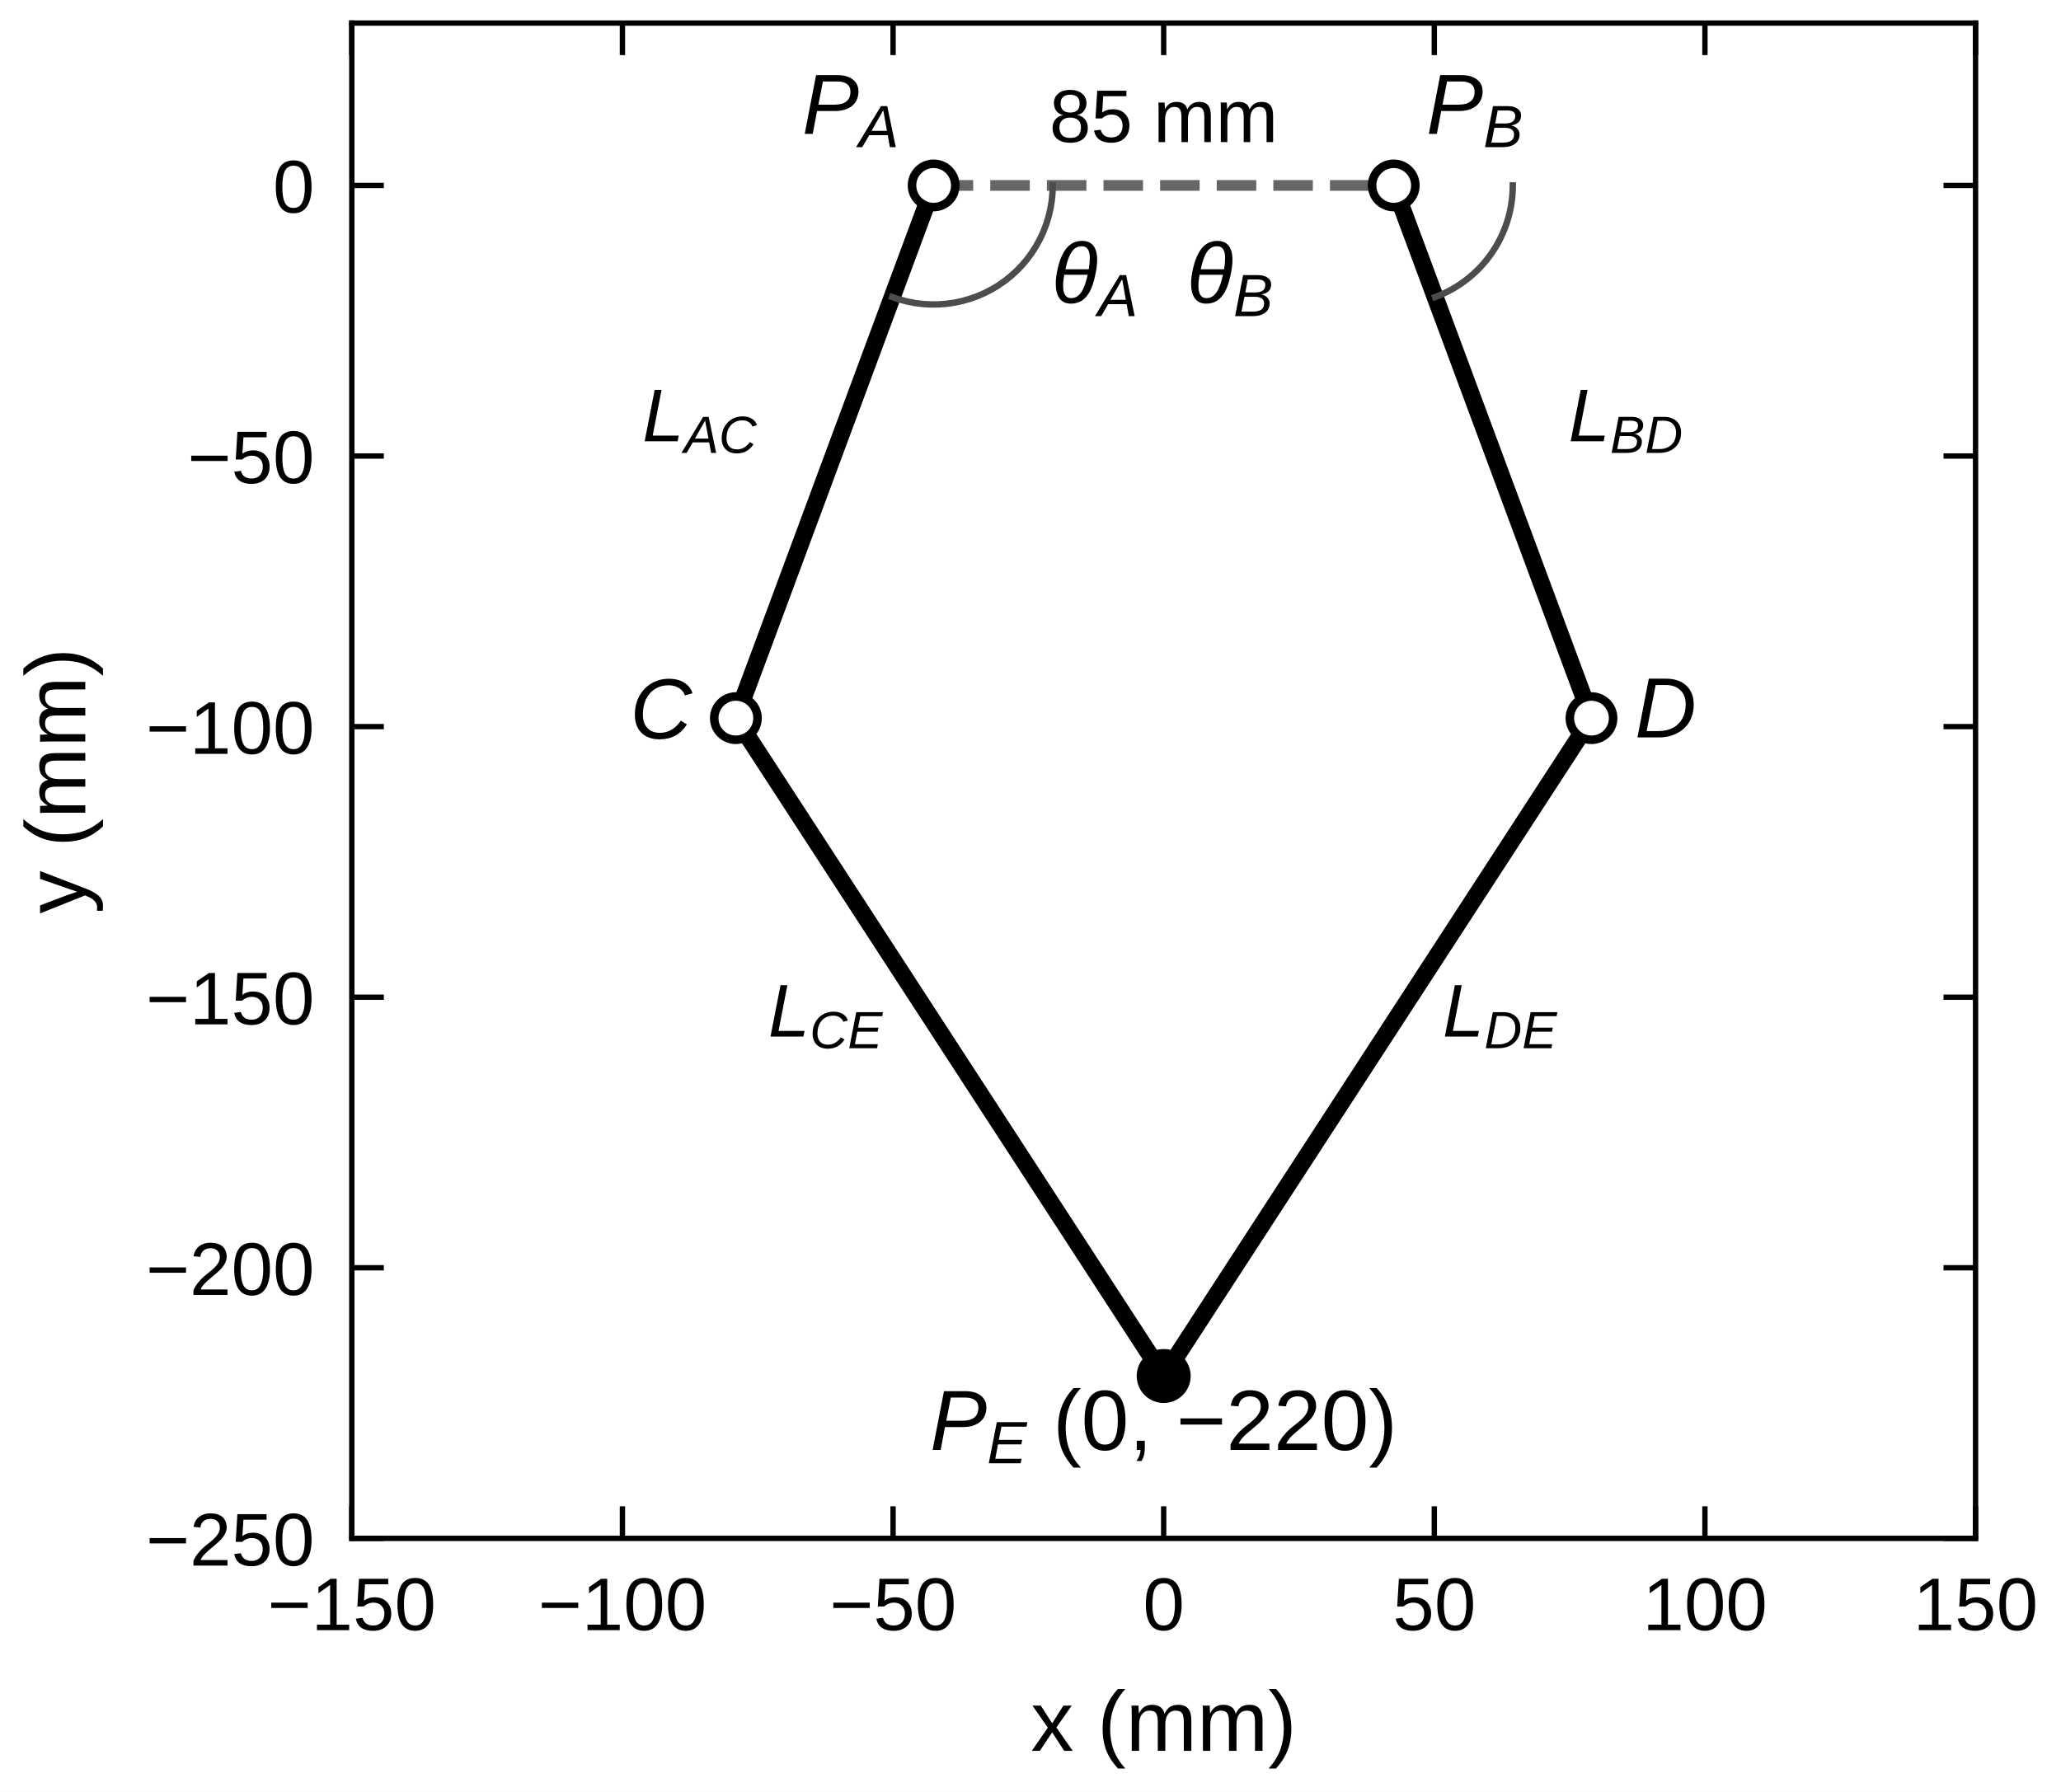
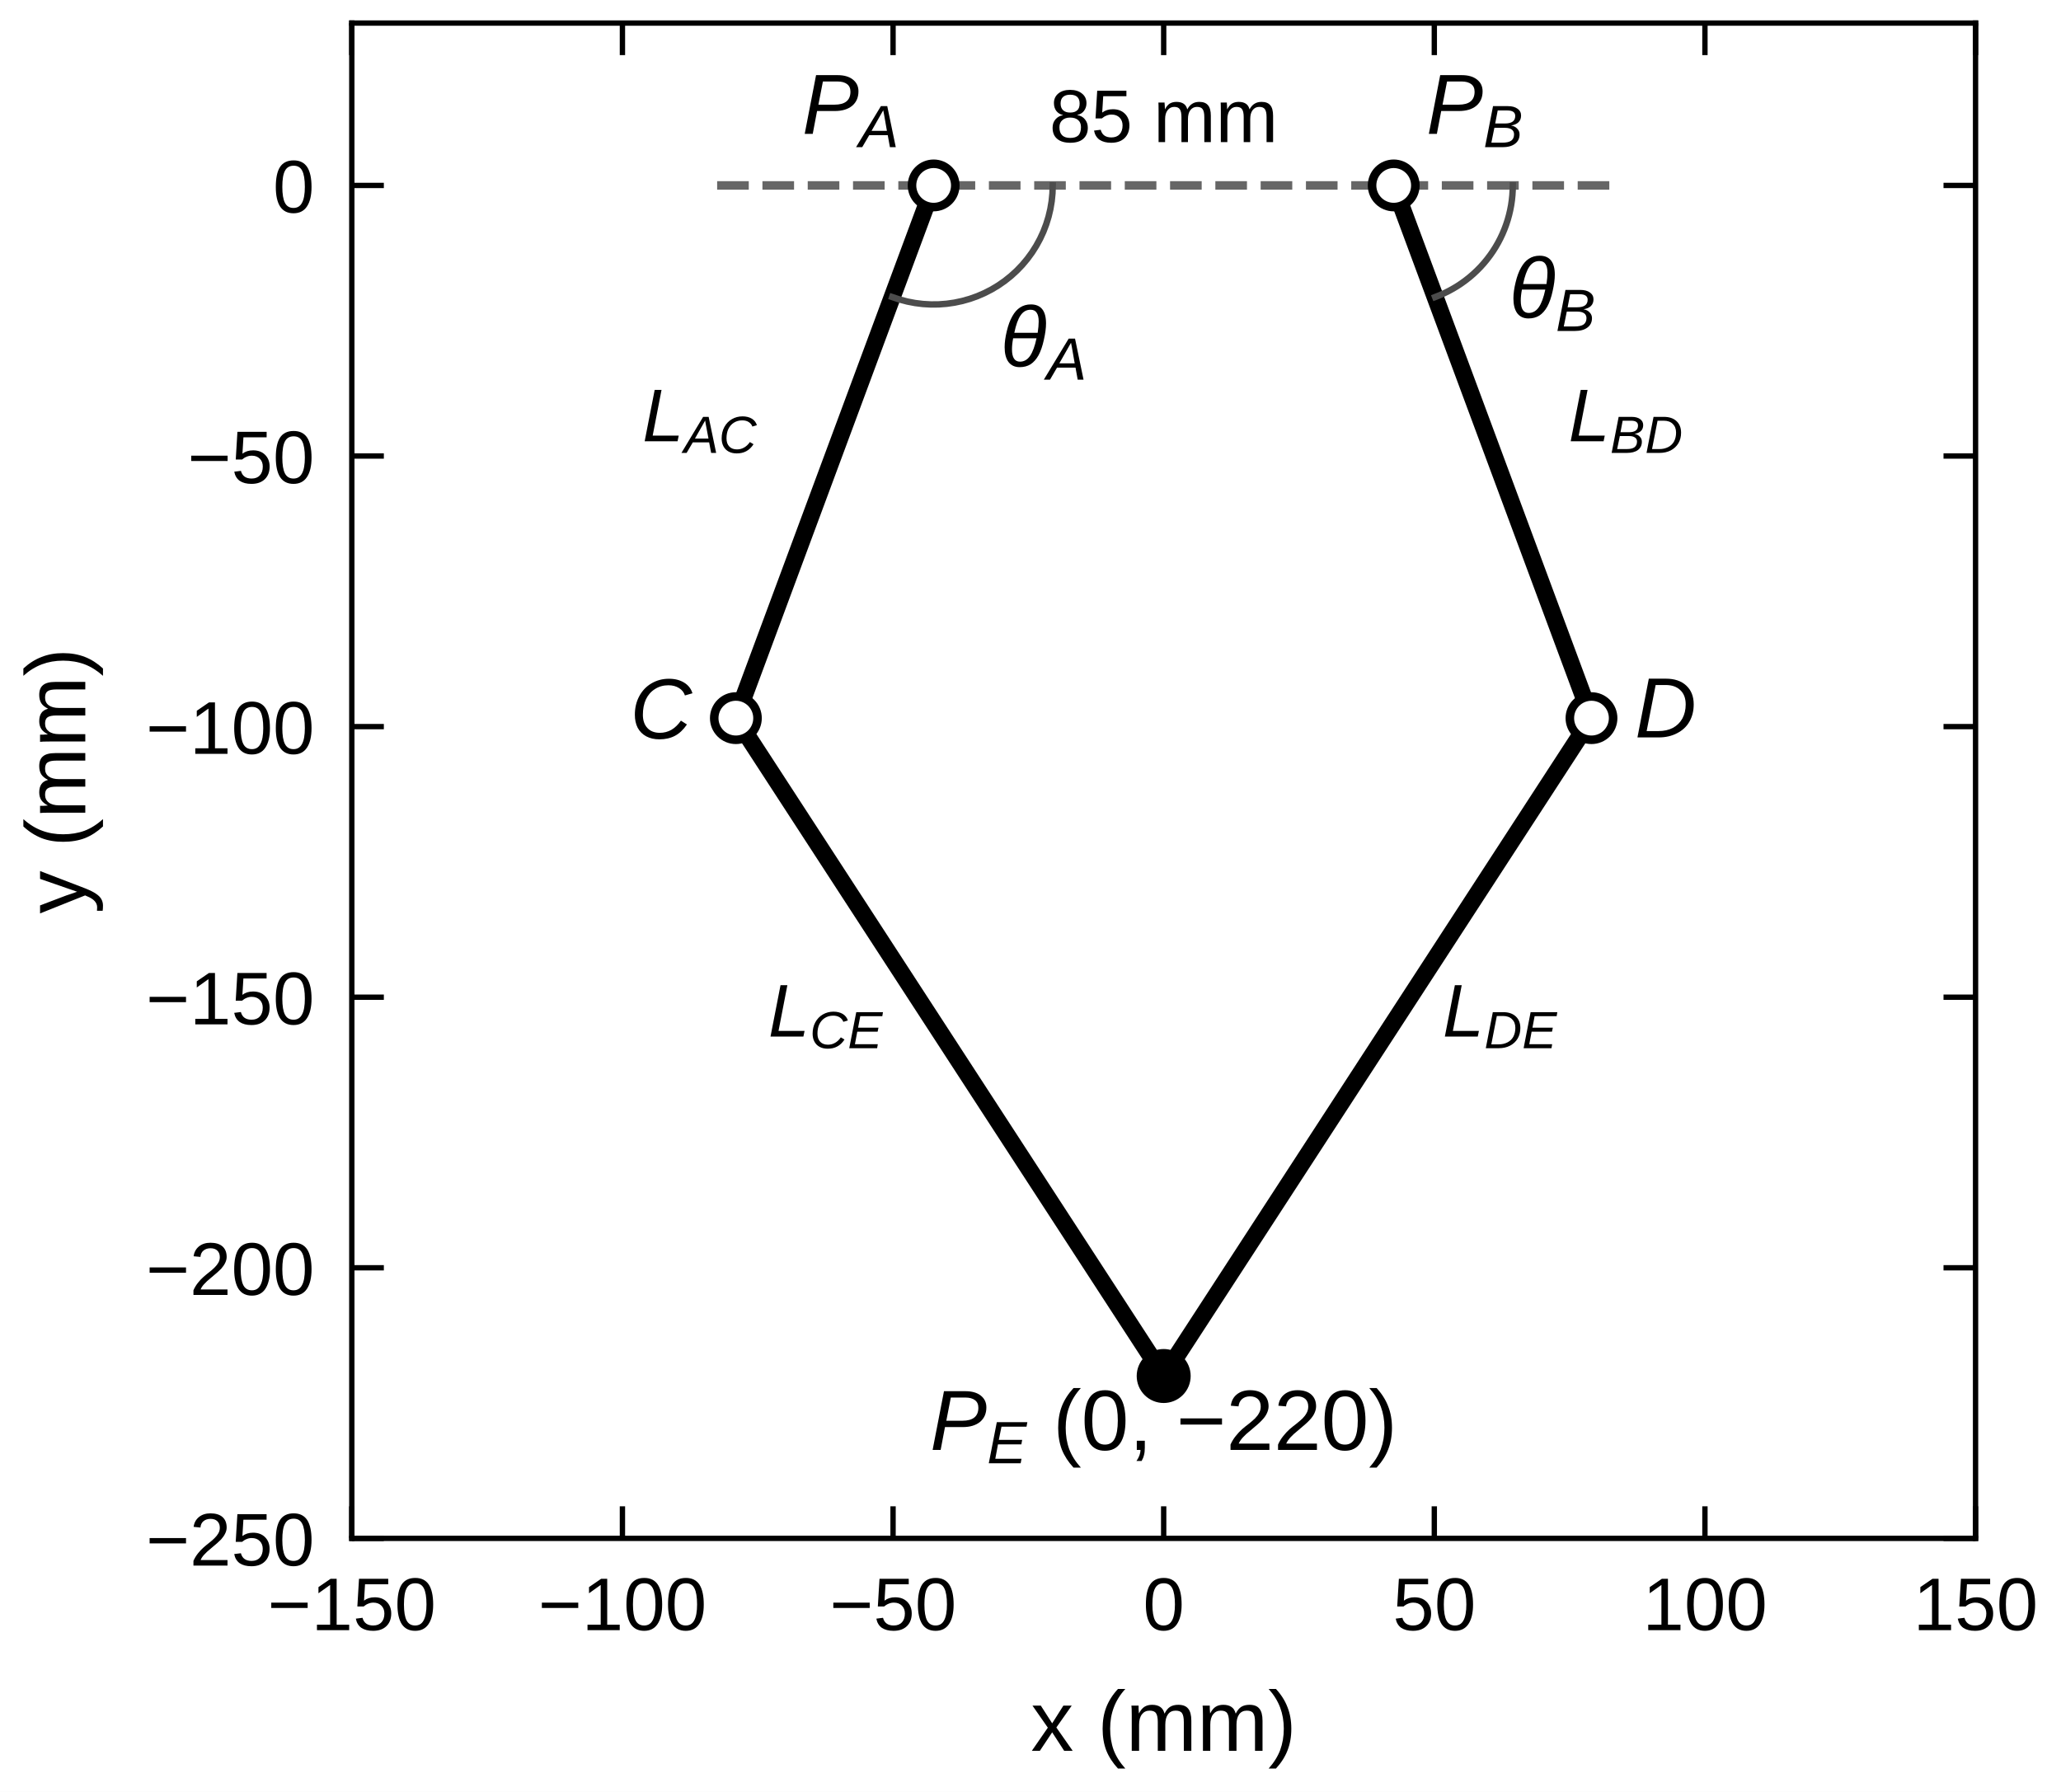
<svg xmlns="http://www.w3.org/2000/svg" xmlns:xlink="http://www.w3.org/1999/xlink" width="192.941pt" height="167.771pt" viewBox="0 0 192.941 167.771" version="1.1">
  <defs>
    <style type="text/css">*{stroke-linejoin: round; stroke-linecap: butt}</style>
  </defs>
  <g id="figure_1">
    <g id="patch_1">
      <path d="M 0 167.771  L 192.941 167.771  L 192.941 0  L 0 0  z " style="fill: #ffffff" />
    </g>
    <g id="axes_1">
      <g id="patch_2">
        <path d="M 32.934 144.034  L 184.942 144.034  L 184.942 2.16  L 32.934 2.16  z " style="fill: #ffffff" />
      </g>
      <g id="matplotlib.axis_1">
        <g id="xtick_1">
          <g id="line2d_1">
            <defs>
-               <path id="m8ef60ffc2b" d="M 0 0  L 0 -3  " style="stroke: #000000; stroke-width: 0.5" />
+               <path id="m6ca9eedef0" d="M 0 0  L 0 -3  " style="stroke: #000000; stroke-width: 0.5" />
            </defs>
            <g>
-               <use xlink:href="#m8ef60ffc2b" x="32.934" y="144.034" style="stroke: #000000; stroke-width: 0.5" />
+               <use xlink:href="#m6ca9eedef0" x="32.934" y="144.034" style="stroke: #000000; stroke-width: 0.5" />
            </g>
          </g>
          <g id="line2d_2">
            <defs>
-               <path id="m052a583df2" d="M 0 0  L 0 3  " style="stroke: #000000; stroke-width: 0.5" />
+               <path id="m873c1513dd" d="M 0 0  L 0 3  " style="stroke: #000000; stroke-width: 0.5" />
            </defs>
            <g>
-               <use xlink:href="#m052a583df2" x="32.934" y="2.16" style="stroke: #000000; stroke-width: 0.5" />
+               <use xlink:href="#m873c1513dd" x="32.934" y="2.16" style="stroke: #000000; stroke-width: 0.5" />
            </g>
          </g>
          <g id="text_1">
            <text style="font-size: 7px; font-family: 'Arial'; text-anchor: middle" x="32.934" y="152.63" transform="rotate(-0 32.93438 152.6302)">−150</text>
          </g>
        </g>
        <g id="xtick_2">
          <g id="line2d_3">
            <g>
-               <use xlink:href="#m8ef60ffc2b" x="58.269" y="144.034" style="stroke: #000000; stroke-width: 0.5" />
+               <use xlink:href="#m6ca9eedef0" x="58.269" y="144.034" style="stroke: #000000; stroke-width: 0.5" />
            </g>
          </g>
          <g id="line2d_4">
            <g>
-               <use xlink:href="#m052a583df2" x="58.269" y="2.16" style="stroke: #000000; stroke-width: 0.5" />
+               <use xlink:href="#m873c1513dd" x="58.269" y="2.16" style="stroke: #000000; stroke-width: 0.5" />
            </g>
          </g>
          <g id="text_2">
            <text style="font-size: 7px; font-family: 'Arial'; text-anchor: middle" x="58.269" y="152.63" transform="rotate(-0 58.26902 152.6302)">−100</text>
          </g>
        </g>
        <g id="xtick_3">
          <g id="line2d_5">
            <g>
-               <use xlink:href="#m8ef60ffc2b" x="83.604" y="144.034" style="stroke: #000000; stroke-width: 0.5" />
+               <use xlink:href="#m6ca9eedef0" x="83.604" y="144.034" style="stroke: #000000; stroke-width: 0.5" />
            </g>
          </g>
          <g id="line2d_6">
            <g>
-               <use xlink:href="#m052a583df2" x="83.604" y="2.16" style="stroke: #000000; stroke-width: 0.5" />
+               <use xlink:href="#m873c1513dd" x="83.604" y="2.16" style="stroke: #000000; stroke-width: 0.5" />
            </g>
          </g>
          <g id="text_3">
            <text style="font-size: 7px; font-family: 'Arial'; text-anchor: middle" x="83.604" y="152.63" transform="rotate(-0 83.60367 152.6302)">−50</text>
          </g>
        </g>
        <g id="xtick_4">
          <g id="line2d_7">
            <g>
-               <use xlink:href="#m8ef60ffc2b" x="108.938" y="144.034" style="stroke: #000000; stroke-width: 0.5" />
+               <use xlink:href="#m6ca9eedef0" x="108.938" y="144.034" style="stroke: #000000; stroke-width: 0.5" />
            </g>
          </g>
          <g id="line2d_8">
            <g>
-               <use xlink:href="#m052a583df2" x="108.938" y="2.16" style="stroke: #000000; stroke-width: 0.5" />
+               <use xlink:href="#m873c1513dd" x="108.938" y="2.16" style="stroke: #000000; stroke-width: 0.5" />
            </g>
          </g>
          <g id="text_4">
            <text style="font-size: 7px; font-family: 'Arial'; text-anchor: middle" x="108.938" y="152.63" transform="rotate(-0 108.9383 152.6302)">0</text>
          </g>
        </g>
        <g id="xtick_5">
          <g id="line2d_9">
            <g>
-               <use xlink:href="#m8ef60ffc2b" x="134.273" y="144.034" style="stroke: #000000; stroke-width: 0.5" />
+               <use xlink:href="#m6ca9eedef0" x="134.273" y="144.034" style="stroke: #000000; stroke-width: 0.5" />
            </g>
          </g>
          <g id="line2d_10">
            <g>
-               <use xlink:href="#m052a583df2" x="134.273" y="2.16" style="stroke: #000000; stroke-width: 0.5" />
+               <use xlink:href="#m873c1513dd" x="134.273" y="2.16" style="stroke: #000000; stroke-width: 0.5" />
            </g>
          </g>
          <g id="text_5">
            <text style="font-size: 7px; font-family: 'Arial'; text-anchor: middle" x="134.273" y="152.63" transform="rotate(-0 134.273 152.6302)">50</text>
          </g>
        </g>
        <g id="xtick_6">
          <g id="line2d_11">
            <g>
-               <use xlink:href="#m8ef60ffc2b" x="159.608" y="144.034" style="stroke: #000000; stroke-width: 0.5" />
+               <use xlink:href="#m6ca9eedef0" x="159.608" y="144.034" style="stroke: #000000; stroke-width: 0.5" />
            </g>
          </g>
          <g id="line2d_12">
            <g>
-               <use xlink:href="#m052a583df2" x="159.608" y="2.16" style="stroke: #000000; stroke-width: 0.5" />
+               <use xlink:href="#m873c1513dd" x="159.608" y="2.16" style="stroke: #000000; stroke-width: 0.5" />
            </g>
          </g>
          <g id="text_6">
            <text style="font-size: 7px; font-family: 'Arial'; text-anchor: middle" x="159.608" y="152.63" transform="rotate(-0 159.6076 152.6302)">100</text>
          </g>
        </g>
        <g id="xtick_7">
          <g id="line2d_13">
            <g>
-               <use xlink:href="#m8ef60ffc2b" x="184.942" y="144.034" style="stroke: #000000; stroke-width: 0.5" />
+               <use xlink:href="#m6ca9eedef0" x="184.942" y="144.034" style="stroke: #000000; stroke-width: 0.5" />
            </g>
          </g>
          <g id="line2d_14">
            <g>
-               <use xlink:href="#m052a583df2" x="184.942" y="2.16" style="stroke: #000000; stroke-width: 0.5" />
+               <use xlink:href="#m873c1513dd" x="184.942" y="2.16" style="stroke: #000000; stroke-width: 0.5" />
            </g>
          </g>
          <g id="text_7">
            <text style="font-size: 7px; font-family: 'Arial'; text-anchor: middle" x="184.942" y="152.63" transform="rotate(-0 184.9422 152.6302)">150</text>
          </g>
        </g>
        <g id="text_8">
          <text style="font-size: 8px; font-family: 'Arial'; text-anchor: middle" x="108.938" y="163.928" transform="rotate(-0 108.9383 163.9276)">x (mm)</text>
        </g>
      </g>
      <g id="matplotlib.axis_2">
        <g id="ytick_1">
          <g id="line2d_15">
            <defs>
-               <path id="m449af2ac04" d="M 0 0  L 3 0  " style="stroke: #000000; stroke-width: 0.5" />
+               <path id="m63e2f04ecd" d="M 0 0  L 3 0  " style="stroke: #000000; stroke-width: 0.5" />
            </defs>
            <g>
-               <use xlink:href="#m449af2ac04" x="32.934" y="144.034" style="stroke: #000000; stroke-width: 0.5" />
+               <use xlink:href="#m63e2f04ecd" x="32.934" y="144.034" style="stroke: #000000; stroke-width: 0.5" />
            </g>
          </g>
          <g id="line2d_16">
            <defs>
-               <path id="m488ba0307d" d="M 0 0  L -3 0  " style="stroke: #000000; stroke-width: 0.5" />
+               <path id="m9c30bec69a" d="M 0 0  L -3 0  " style="stroke: #000000; stroke-width: 0.5" />
            </defs>
            <g>
-               <use xlink:href="#m488ba0307d" x="184.942" y="144.034" style="stroke: #000000; stroke-width: 0.5" />
+               <use xlink:href="#m9c30bec69a" x="184.942" y="144.034" style="stroke: #000000; stroke-width: 0.5" />
            </g>
          </g>
          <g id="text_9">
            <text style="font-size: 7px; font-family: 'Arial'; text-anchor: end" x="29.434" y="146.582" transform="rotate(-0 29.43437 146.5821)">−250</text>
          </g>
        </g>
        <g id="ytick_2">
          <g id="line2d_17">
            <g>
-               <use xlink:href="#m449af2ac04" x="32.934" y="118.699" style="stroke: #000000; stroke-width: 0.5" />
+               <use xlink:href="#m63e2f04ecd" x="32.934" y="118.699" style="stroke: #000000; stroke-width: 0.5" />
            </g>
          </g>
          <g id="line2d_18">
            <g>
-               <use xlink:href="#m488ba0307d" x="184.942" y="118.699" style="stroke: #000000; stroke-width: 0.5" />
+               <use xlink:href="#m9c30bec69a" x="184.942" y="118.699" style="stroke: #000000; stroke-width: 0.5" />
            </g>
          </g>
          <g id="text_10">
            <text style="font-size: 7px; font-family: 'Arial'; text-anchor: end" x="29.434" y="121.247" transform="rotate(-0 29.43437 121.2475)">−200</text>
          </g>
        </g>
        <g id="ytick_3">
          <g id="line2d_19">
            <g>
-               <use xlink:href="#m449af2ac04" x="32.934" y="93.365" style="stroke: #000000; stroke-width: 0.5" />
+               <use xlink:href="#m63e2f04ecd" x="32.934" y="93.365" style="stroke: #000000; stroke-width: 0.5" />
            </g>
          </g>
          <g id="line2d_20">
            <g>
-               <use xlink:href="#m488ba0307d" x="184.942" y="93.365" style="stroke: #000000; stroke-width: 0.5" />
+               <use xlink:href="#m9c30bec69a" x="184.942" y="93.365" style="stroke: #000000; stroke-width: 0.5" />
            </g>
          </g>
          <g id="text_11">
            <text style="font-size: 7px; font-family: 'Arial'; text-anchor: end" x="29.434" y="95.913" transform="rotate(-0 29.43437 95.91282)">−150</text>
          </g>
        </g>
        <g id="ytick_4">
          <g id="line2d_21">
            <g>
-               <use xlink:href="#m449af2ac04" x="32.934" y="68.03" style="stroke: #000000; stroke-width: 0.5" />
+               <use xlink:href="#m63e2f04ecd" x="32.934" y="68.03" style="stroke: #000000; stroke-width: 0.5" />
            </g>
          </g>
          <g id="line2d_22">
            <g>
-               <use xlink:href="#m488ba0307d" x="184.942" y="68.03" style="stroke: #000000; stroke-width: 0.5" />
+               <use xlink:href="#m9c30bec69a" x="184.942" y="68.03" style="stroke: #000000; stroke-width: 0.5" />
            </g>
          </g>
          <g id="text_12">
            <text style="font-size: 7px; font-family: 'Arial'; text-anchor: end" x="29.434" y="70.578" transform="rotate(-0 29.43437 70.57817)">−100</text>
          </g>
        </g>
        <g id="ytick_5">
          <g id="line2d_23">
            <g>
-               <use xlink:href="#m449af2ac04" x="32.934" y="42.695" style="stroke: #000000; stroke-width: 0.5" />
+               <use xlink:href="#m63e2f04ecd" x="32.934" y="42.695" style="stroke: #000000; stroke-width: 0.5" />
            </g>
          </g>
          <g id="line2d_24">
            <g>
-               <use xlink:href="#m488ba0307d" x="184.942" y="42.695" style="stroke: #000000; stroke-width: 0.5" />
+               <use xlink:href="#m9c30bec69a" x="184.942" y="42.695" style="stroke: #000000; stroke-width: 0.5" />
            </g>
          </g>
          <g id="text_13">
            <text style="font-size: 7px; font-family: 'Arial'; text-anchor: end" x="29.434" y="45.244" transform="rotate(-0 29.43437 45.24353)">−50</text>
          </g>
        </g>
        <g id="ytick_6">
          <g id="line2d_25">
            <g>
-               <use xlink:href="#m449af2ac04" x="32.934" y="17.361" style="stroke: #000000; stroke-width: 0.5" />
+               <use xlink:href="#m63e2f04ecd" x="32.934" y="17.361" style="stroke: #000000; stroke-width: 0.5" />
            </g>
          </g>
          <g id="line2d_26">
            <g>
-               <use xlink:href="#m488ba0307d" x="184.942" y="17.361" style="stroke: #000000; stroke-width: 0.5" />
+               <use xlink:href="#m9c30bec69a" x="184.942" y="17.361" style="stroke: #000000; stroke-width: 0.5" />
            </g>
          </g>
          <g id="text_14">
            <text style="font-size: 7px; font-family: 'Arial'; text-anchor: end" x="29.434" y="19.909" transform="rotate(-0 29.43437 19.90888)">0</text>
          </g>
        </g>
        <g id="text_15">
          <text style="font-size: 8px; font-family: 'Arial'; text-anchor: middle" x="7.984" y="73.097" transform="rotate(-90 7.984219 73.09701)">y (mm)</text>
        </g>
      </g>
      <g id="line2d_27">
-         <path d="M 87.404 17.361  L 68.889 67.238  " clip-path="url(#pa5f5bd2f4b)" style="fill: none; stroke: #000000; stroke-width: 1.6; stroke-linecap: square" />
+         <path d="M 87.404 17.361  L 68.889 67.238  " clip-path="url(#p9339b2e1e5)" style="fill: none; stroke: #000000; stroke-width: 1.6; stroke-linecap: square" />
      </g>
      <g id="line2d_28">
-         <path d="M 68.889 67.238  L 108.938 128.833  " clip-path="url(#pa5f5bd2f4b)" style="fill: none; stroke: #000000; stroke-width: 1.6; stroke-linecap: square" />
+         <path d="M 68.889 67.238  L 108.938 128.833  " clip-path="url(#p9339b2e1e5)" style="fill: none; stroke: #000000; stroke-width: 1.6; stroke-linecap: square" />
      </g>
      <g id="line2d_29">
-         <path d="M 130.473 17.361  L 148.988 67.238  " clip-path="url(#pa5f5bd2f4b)" style="fill: none; stroke: #000000; stroke-width: 1.6; stroke-linecap: square" />
+         <path d="M 130.473 17.361  L 148.988 67.238  " clip-path="url(#p9339b2e1e5)" style="fill: none; stroke: #000000; stroke-width: 1.6; stroke-linecap: square" />
      </g>
      <g id="line2d_30">
-         <path d="M 148.988 67.238  L 108.938 128.833  " clip-path="url(#pa5f5bd2f4b)" style="fill: none; stroke: #000000; stroke-width: 1.6; stroke-linecap: square" />
+         <path d="M 148.988 67.238  L 108.938 128.833  " clip-path="url(#p9339b2e1e5)" style="fill: none; stroke: #000000; stroke-width: 1.6; stroke-linecap: square" />
      </g>
      <g id="line2d_31">
-         <path d="M 87.404 17.361  L 130.473 17.361  " clip-path="url(#pa5f5bd2f4b)" style="fill: none; stroke-dasharray: 3.7,1.6; stroke-dashoffset: 0; stroke: #666666" />
+         <path d="M 67.136 17.361  L 150.74 17.361  " clip-path="url(#p9339b2e1e5)" style="fill: none; stroke-dasharray: 2.96,1.28; stroke-dashoffset: 0; stroke: #666666; stroke-width: 0.8" />
      </g>
      <g id="line2d_32">
-         <path d="M 83.525 27.811  L 84.227 28.046  L 84.943 28.233  L 85.67 28.372  L 86.405 28.463  L 87.144 28.505  L 87.884 28.498  L 88.622 28.441  L 89.355 28.336  L 90.079 28.182  L 90.791 27.981  L 91.489 27.733  L 92.168 27.439  L 92.827 27.1  L 93.461 26.719  L 94.069 26.296  L 94.647 25.834  L 95.194 25.334  L 95.706 24.8  L 96.181 24.232  L 96.618 23.635  L 97.014 23.009  L 97.368 22.359  L 97.678 21.687  L 97.942 20.995  L 98.16 20.288  L 98.331 19.567  L 98.453 18.837  L 98.527 18.101  L 98.551 17.361  " clip-path="url(#pa5f5bd2f4b)" style="fill: none; stroke: #4c4c4c; stroke-width: 0.6; stroke-linecap: square" />
+         <path d="M 83.525 27.811  L 84.227 28.046  L 84.943 28.233  L 85.67 28.372  L 86.405 28.463  L 87.144 28.505  L 87.884 28.498  L 88.622 28.441  L 89.355 28.336  L 90.079 28.182  L 90.791 27.981  L 91.489 27.733  L 92.168 27.439  L 92.827 27.1  L 93.461 26.719  L 94.069 26.296  L 94.647 25.834  L 95.194 25.334  L 95.706 24.8  L 96.181 24.232  L 96.618 23.635  L 97.014 23.009  L 97.368 22.359  L 97.678 21.687  L 97.942 20.995  L 98.16 20.288  L 98.331 19.567  L 98.453 18.837  L 98.527 18.101  L 98.551 17.361  " clip-path="url(#p9339b2e1e5)" style="fill: none; stroke: #4c4c4c; stroke-width: 0.6; stroke-linecap: square" />
      </g>
      <g id="line2d_33">
-         <path d="M 134.352 27.811  L 134.786 27.64  L 135.213 27.45  L 135.632 27.242  L 136.041 27.017  L 136.441 26.776  L 136.83 26.517  L 137.208 26.243  L 137.575 25.953  L 137.928 25.648  L 138.269 25.328  L 138.596 24.995  L 138.909 24.648  L 139.206 24.288  L 139.489 23.916  L 139.756 23.532  L 140.006 23.138  L 140.24 22.733  L 140.456 22.32  L 140.655 21.897  L 140.836 21.466  L 140.999 21.029  L 141.144 20.584  L 141.269 20.134  L 141.376 19.68  L 141.464 19.221  L 141.532 18.759  L 141.581 18.294  L 141.61 17.828  L 141.62 17.361  " clip-path="url(#pa5f5bd2f4b)" style="fill: none; stroke: #4c4c4c; stroke-width: 0.6; stroke-linecap: square" />
+         <path d="M 134.352 27.811  L 134.786 27.64  L 135.213 27.45  L 135.632 27.242  L 136.041 27.017  L 136.441 26.776  L 136.83 26.517  L 137.208 26.243  L 137.575 25.953  L 137.928 25.648  L 138.269 25.328  L 138.596 24.995  L 138.909 24.648  L 139.206 24.288  L 139.489 23.916  L 139.756 23.532  L 140.006 23.138  L 140.24 22.733  L 140.456 22.32  L 140.655 21.897  L 140.836 21.466  L 140.999 21.029  L 141.144 20.584  L 141.269 20.134  L 141.376 19.68  L 141.464 19.221  L 141.532 18.759  L 141.581 18.294  L 141.61 17.828  L 141.62 17.361  " clip-path="url(#p9339b2e1e5)" style="fill: none; stroke: #4c4c4c; stroke-width: 0.6; stroke-linecap: square" />
      </g>
      <g id="patch_3">
        <path d="M 32.934 144.034  L 32.934 2.16  " style="fill: none; stroke: #000000; stroke-width: 0.5; stroke-linejoin: miter; stroke-linecap: square" />
      </g>
      <g id="patch_4">
        <path d="M 184.942 144.034  L 184.942 2.16  " style="fill: none; stroke: #000000; stroke-width: 0.5; stroke-linejoin: miter; stroke-linecap: square" />
      </g>
      <g id="patch_5">
        <path d="M 32.934 144.034  L 184.942 144.034  " style="fill: none; stroke: #000000; stroke-width: 0.5; stroke-linejoin: miter; stroke-linecap: square" />
      </g>
      <g id="patch_6">
        <path d="M 32.934 2.16  L 184.942 2.16  " style="fill: none; stroke: #000000; stroke-width: 0.5; stroke-linejoin: miter; stroke-linecap: square" />
      </g>
      <g id="text_16">
        <g transform="translate(75.08371 12.80055)">
          <text>
            <tspan x="0" y="-0.266" style="font-style: italic; font-size: 8px; font-family: 'Arial'">P</tspan>
            <tspan x="5.336" y="0.981" style="font-style: italic; font-size: 5.6px; font-family: 'Arial'">A</tspan>
          </text>
        </g>
      </g>
      <g id="text_17">
        <g transform="translate(133.5129 12.80055)">
          <text>
            <tspan x="0" y="-0.266" style="font-style: italic; font-size: 8px; font-family: 'Arial'">P</tspan>
            <tspan x="5.336" y="0.981" style="font-style: italic; font-size: 5.6px; font-family: 'Arial'">B</tspan>
          </text>
        </g>
      </g>
      <g id="text_18">
        <g transform="translate(58.99556 69.31621)">
          <text>
            <tspan x="0" y="-0.172" style="font-style: italic; font-size: 8px; font-family: 'Arial'">C</tspan>
          </text>
        </g>
      </g>
      <g id="text_19">
        <g transform="translate(153.0411 69.30832)">
          <text>
            <tspan x="0" y="-0.266" style="font-style: italic; font-size: 8px; font-family: 'Arial'">D</tspan>
          </text>
        </g>
      </g>
      <g id="text_20">
        <g transform="translate(87.05831 135.9269)">
          <text>
            <tspan x="0" y="-0.172" style="font-style: italic; font-size: 8px; font-family: 'Arial'">P</tspan>
            <tspan x="5.336" y="1.075" style="font-style: italic; font-size: 5.6px; font-family: 'Arial'">E</tspan>
            <tspan x="9.279" y="-0.172" style="font-size: 8px; font-family: 'Arial'"> </tspan>
            <tspan x="11.502" y="-0.172" style="font-size: 8px; font-family: 'Arial'">(</tspan>
            <tspan x="14.166" y="-0.172" style="font-size: 8px; font-family: 'Arial'">0</tspan>
            <tspan x="18.615" y="-0.172" style="font-size: 8px; font-family: 'Arial'">,</tspan>
            <tspan x="20.837" y="-0.172" style="font-size: 8px; font-family: 'Arial'"> </tspan>
            <tspan x="23.06" y="-0.172" style="font-size: 8px; font-family: 'Arial'">−</tspan>
            <tspan x="27.732" y="-0.172" style="font-size: 8px; font-family: 'Arial'">2</tspan>
            <tspan x="32.181" y="-0.172" style="font-size: 8px; font-family: 'Arial'">2</tspan>
            <tspan x="36.63" y="-0.172" style="font-size: 8px; font-family: 'Arial'">0</tspan>
            <tspan x="41.08" y="-0.172" style="font-size: 8px; font-family: 'Arial'">)</tspan>
          </text>
        </g>
      </g>
      <g id="text_21">
        <g transform="translate(60.13278 42.2994)">
          <text>
            <tspan x="0" y="-0.984" style="font-style: italic; font-size: 7px; font-family: 'Arial'">L</tspan>
            <tspan x="3.893" y="0.103" style="font-style: italic; font-size: 4.9px; font-family: 'Arial'">A</tspan>
            <tspan x="7.161" y="0.103" style="font-style: italic; font-size: 4.9px; font-family: 'Arial'">C</tspan>
          </text>
        </g>
      </g>
      <g id="text_22">
        <g transform="translate(146.8238 42.2994)">
          <text>
            <tspan x="0" y="-0.984" style="font-style: italic; font-size: 7px; font-family: 'Arial'">L</tspan>
            <tspan x="3.893" y="0.103" style="font-style: italic; font-size: 4.9px; font-family: 'Arial'">B</tspan>
            <tspan x="7.161" y="0.103" style="font-style: italic; font-size: 4.9px; font-family: 'Arial'">D</tspan>
          </text>
        </g>
      </g>
      <g id="text_23">
        <g transform="translate(71.91339 98.03562)">
          <text>
            <tspan x="0" y="-0.984" style="font-style: italic; font-size: 7px; font-family: 'Arial'">L</tspan>
            <tspan x="3.893" y="0.103" style="font-style: italic; font-size: 4.9px; font-family: 'Arial'">C</tspan>
            <tspan x="7.432" y="0.103" style="font-style: italic; font-size: 4.9px; font-family: 'Arial'">E</tspan>
          </text>
        </g>
      </g>
      <g id="text_24">
        <g transform="translate(135.0432 98.03562)">
          <text>
            <tspan x="0" y="-0.984" style="font-style: italic; font-size: 7px; font-family: 'Arial'">L</tspan>
            <tspan x="3.893" y="0.103" style="font-style: italic; font-size: 4.9px; font-family: 'Arial'">D</tspan>
            <tspan x="7.432" y="0.103" style="font-style: italic; font-size: 4.9px; font-family: 'Arial'">E</tspan>
          </text>
        </g>
      </g>
      <g id="text_25">
        <text style="font-size: 7px; font-family: 'Arial'; text-anchor: middle" x="108.938" y="13.307" transform="rotate(-0 108.9383 13.30724)">85 mm</text>
      </g>
      <g id="text_26">
-         <g transform="translate(98.44465 28.50803)">
+         <g transform="translate(93.65876 34.45437)">
          <text>
            <tspan x="0" y="-0.156" style="font-style: italic; font-size: 8px; font-family: 'Arial'">θ</tspan>
            <tspan x="4.34" y="1.091" style="font-style: italic; font-size: 5.6px; font-family: 'Arial'">A</tspan>
          </text>
        </g>
      </g>
      <g id="text_27">
-         <g transform="translate(111.112 28.50803)">
+         <g transform="translate(141.2881 29.89389)">
          <text>
            <tspan x="0" y="-0.156" style="font-style: italic; font-size: 8px; font-family: 'Arial'">θ</tspan>
            <tspan x="4.34" y="1.091" style="font-style: italic; font-size: 5.6px; font-family: 'Arial'">B</tspan>
          </text>
        </g>
      </g>
      <g id="patch_7">
-         <path d="M 87.404 19.388  C 87.941 19.388 88.457 19.174 88.837 18.794  C 89.217 18.414 89.431 17.898 89.431 17.361  C 89.431 16.823 89.217 16.308 88.837 15.928  C 88.457 15.548 87.941 15.334 87.404 15.334  C 86.866 15.334 86.351 15.548 85.971 15.928  C 85.591 16.308 85.377 16.823 85.377 17.361  C 85.377 17.898 85.591 18.414 85.971 18.794  C 86.351 19.174 86.866 19.388 87.404 19.388  z " clip-path="url(#pa5f5bd2f4b)" style="fill: #ffffff; stroke: #000000; stroke-width: 0.8; stroke-linejoin: miter" />
+         <path d="M 87.404 19.388  C 87.941 19.388 88.457 19.174 88.837 18.794  C 89.217 18.414 89.431 17.898 89.431 17.361  C 89.431 16.823 89.217 16.308 88.837 15.928  C 88.457 15.548 87.941 15.334 87.404 15.334  C 86.866 15.334 86.351 15.548 85.971 15.928  C 85.591 16.308 85.377 16.823 85.377 17.361  C 85.377 17.898 85.591 18.414 85.971 18.794  C 86.351 19.174 86.866 19.388 87.404 19.388  z " clip-path="url(#p9339b2e1e5)" style="fill: #ffffff; stroke: #000000; stroke-width: 0.8; stroke-linejoin: miter" />
      </g>
      <g id="patch_8">
-         <path d="M 130.473 19.388  C 131.01 19.388 131.526 19.174 131.906 18.794  C 132.286 18.414 132.5 17.898 132.5 17.361  C 132.5 16.823 132.286 16.308 131.906 15.928  C 131.526 15.548 131.01 15.334 130.473 15.334  C 129.935 15.334 129.42 15.548 129.04 15.928  C 128.66 16.308 128.446 16.823 128.446 17.361  C 128.446 17.898 128.66 18.414 129.04 18.794  C 129.42 19.174 129.935 19.388 130.473 19.388  z " clip-path="url(#pa5f5bd2f4b)" style="fill: #ffffff; stroke: #000000; stroke-width: 0.8; stroke-linejoin: miter" />
+         <path d="M 130.473 19.388  C 131.01 19.388 131.526 19.174 131.906 18.794  C 132.286 18.414 132.5 17.898 132.5 17.361  C 132.5 16.823 132.286 16.308 131.906 15.928  C 131.526 15.548 131.01 15.334 130.473 15.334  C 129.935 15.334 129.42 15.548 129.04 15.928  C 128.66 16.308 128.446 16.823 128.446 17.361  C 128.446 17.898 128.66 18.414 129.04 18.794  C 129.42 19.174 129.935 19.388 130.473 19.388  z " clip-path="url(#p9339b2e1e5)" style="fill: #ffffff; stroke: #000000; stroke-width: 0.8; stroke-linejoin: miter" />
      </g>
      <g id="patch_9">
-         <path d="M 68.889 69.265  C 69.427 69.265 69.942 69.051 70.322 68.671  C 70.702 68.291 70.916 67.776 70.916 67.238  C 70.916 66.701 70.702 66.185 70.322 65.805  C 69.942 65.425 69.427 65.211 68.889 65.211  C 68.352 65.211 67.836 65.425 67.456 65.805  C 67.076 66.185 66.862 66.701 66.862 67.238  C 66.862 67.776 67.076 68.291 67.456 68.671  C 67.836 69.051 68.352 69.265 68.889 69.265  z " clip-path="url(#pa5f5bd2f4b)" style="fill: #ffffff; stroke: #000000; stroke-width: 0.8; stroke-linejoin: miter" />
+         <path d="M 68.889 69.265  C 69.427 69.265 69.942 69.051 70.322 68.671  C 70.702 68.291 70.916 67.776 70.916 67.238  C 70.916 66.701 70.702 66.185 70.322 65.805  C 69.942 65.425 69.427 65.211 68.889 65.211  C 68.352 65.211 67.836 65.425 67.456 65.805  C 67.076 66.185 66.862 66.701 66.862 67.238  C 66.862 67.776 67.076 68.291 67.456 68.671  C 67.836 69.051 68.352 69.265 68.889 69.265  z " clip-path="url(#p9339b2e1e5)" style="fill: #ffffff; stroke: #000000; stroke-width: 0.8; stroke-linejoin: miter" />
      </g>
      <g id="patch_10">
-         <path d="M 148.988 69.265  C 149.525 69.265 150.041 69.051 150.421 68.671  C 150.801 68.291 151.014 67.776 151.014 67.238  C 151.014 66.701 150.801 66.185 150.421 65.805  C 150.041 65.425 149.525 65.211 148.988 65.211  C 148.45 65.211 147.934 65.425 147.554 65.805  C 147.174 66.185 146.961 66.701 146.961 67.238  C 146.961 67.776 147.174 68.291 147.554 68.671  C 147.934 69.051 148.45 69.265 148.988 69.265  z " clip-path="url(#pa5f5bd2f4b)" style="fill: #ffffff; stroke: #000000; stroke-width: 0.8; stroke-linejoin: miter" />
+         <path d="M 148.988 69.265  C 149.525 69.265 150.041 69.051 150.421 68.671  C 150.801 68.291 151.014 67.776 151.014 67.238  C 151.014 66.701 150.801 66.185 150.421 65.805  C 150.041 65.425 149.525 65.211 148.988 65.211  C 148.45 65.211 147.934 65.425 147.554 65.805  C 147.174 66.185 146.961 66.701 146.961 67.238  C 146.961 67.776 147.174 68.291 147.554 68.671  C 147.934 69.051 148.45 69.265 148.988 69.265  z " clip-path="url(#p9339b2e1e5)" style="fill: #ffffff; stroke: #000000; stroke-width: 0.8; stroke-linejoin: miter" />
      </g>
      <g id="patch_11">
-         <path d="M 108.938 130.86  C 109.476 130.86 109.991 130.646 110.371 130.266  C 110.752 129.886 110.965 129.371 110.965 128.833  C 110.965 128.296 110.752 127.78 110.371 127.4  C 109.991 127.02 109.476 126.806 108.938 126.806  C 108.401 126.806 107.885 127.02 107.505 127.4  C 107.125 127.78 106.912 128.296 106.912 128.833  C 106.912 129.371 107.125 129.886 107.505 130.266  C 107.885 130.646 108.401 130.86 108.938 130.86  z " clip-path="url(#pa5f5bd2f4b)" style="stroke: #000000; stroke-linejoin: miter" />
+         <path d="M 108.938 130.86  C 109.476 130.86 109.991 130.646 110.371 130.266  C 110.752 129.886 110.965 129.371 110.965 128.833  C 110.965 128.296 110.752 127.78 110.371 127.4  C 109.991 127.02 109.476 126.806 108.938 126.806  C 108.401 126.806 107.885 127.02 107.505 127.4  C 107.125 127.78 106.912 128.296 106.912 128.833  C 106.912 129.371 107.125 129.886 107.505 130.266  C 107.885 130.646 108.401 130.86 108.938 130.86  z " clip-path="url(#p9339b2e1e5)" style="stroke: #000000; stroke-linejoin: miter" />
      </g>
    </g>
  </g>
  <defs>
-     <clipPath id="pa5f5bd2f4b">
+     <clipPath id="p9339b2e1e5">
      <rect x="32.934" y="2.16" width="152.008" height="141.874" />
    </clipPath>
  </defs>
</svg>
